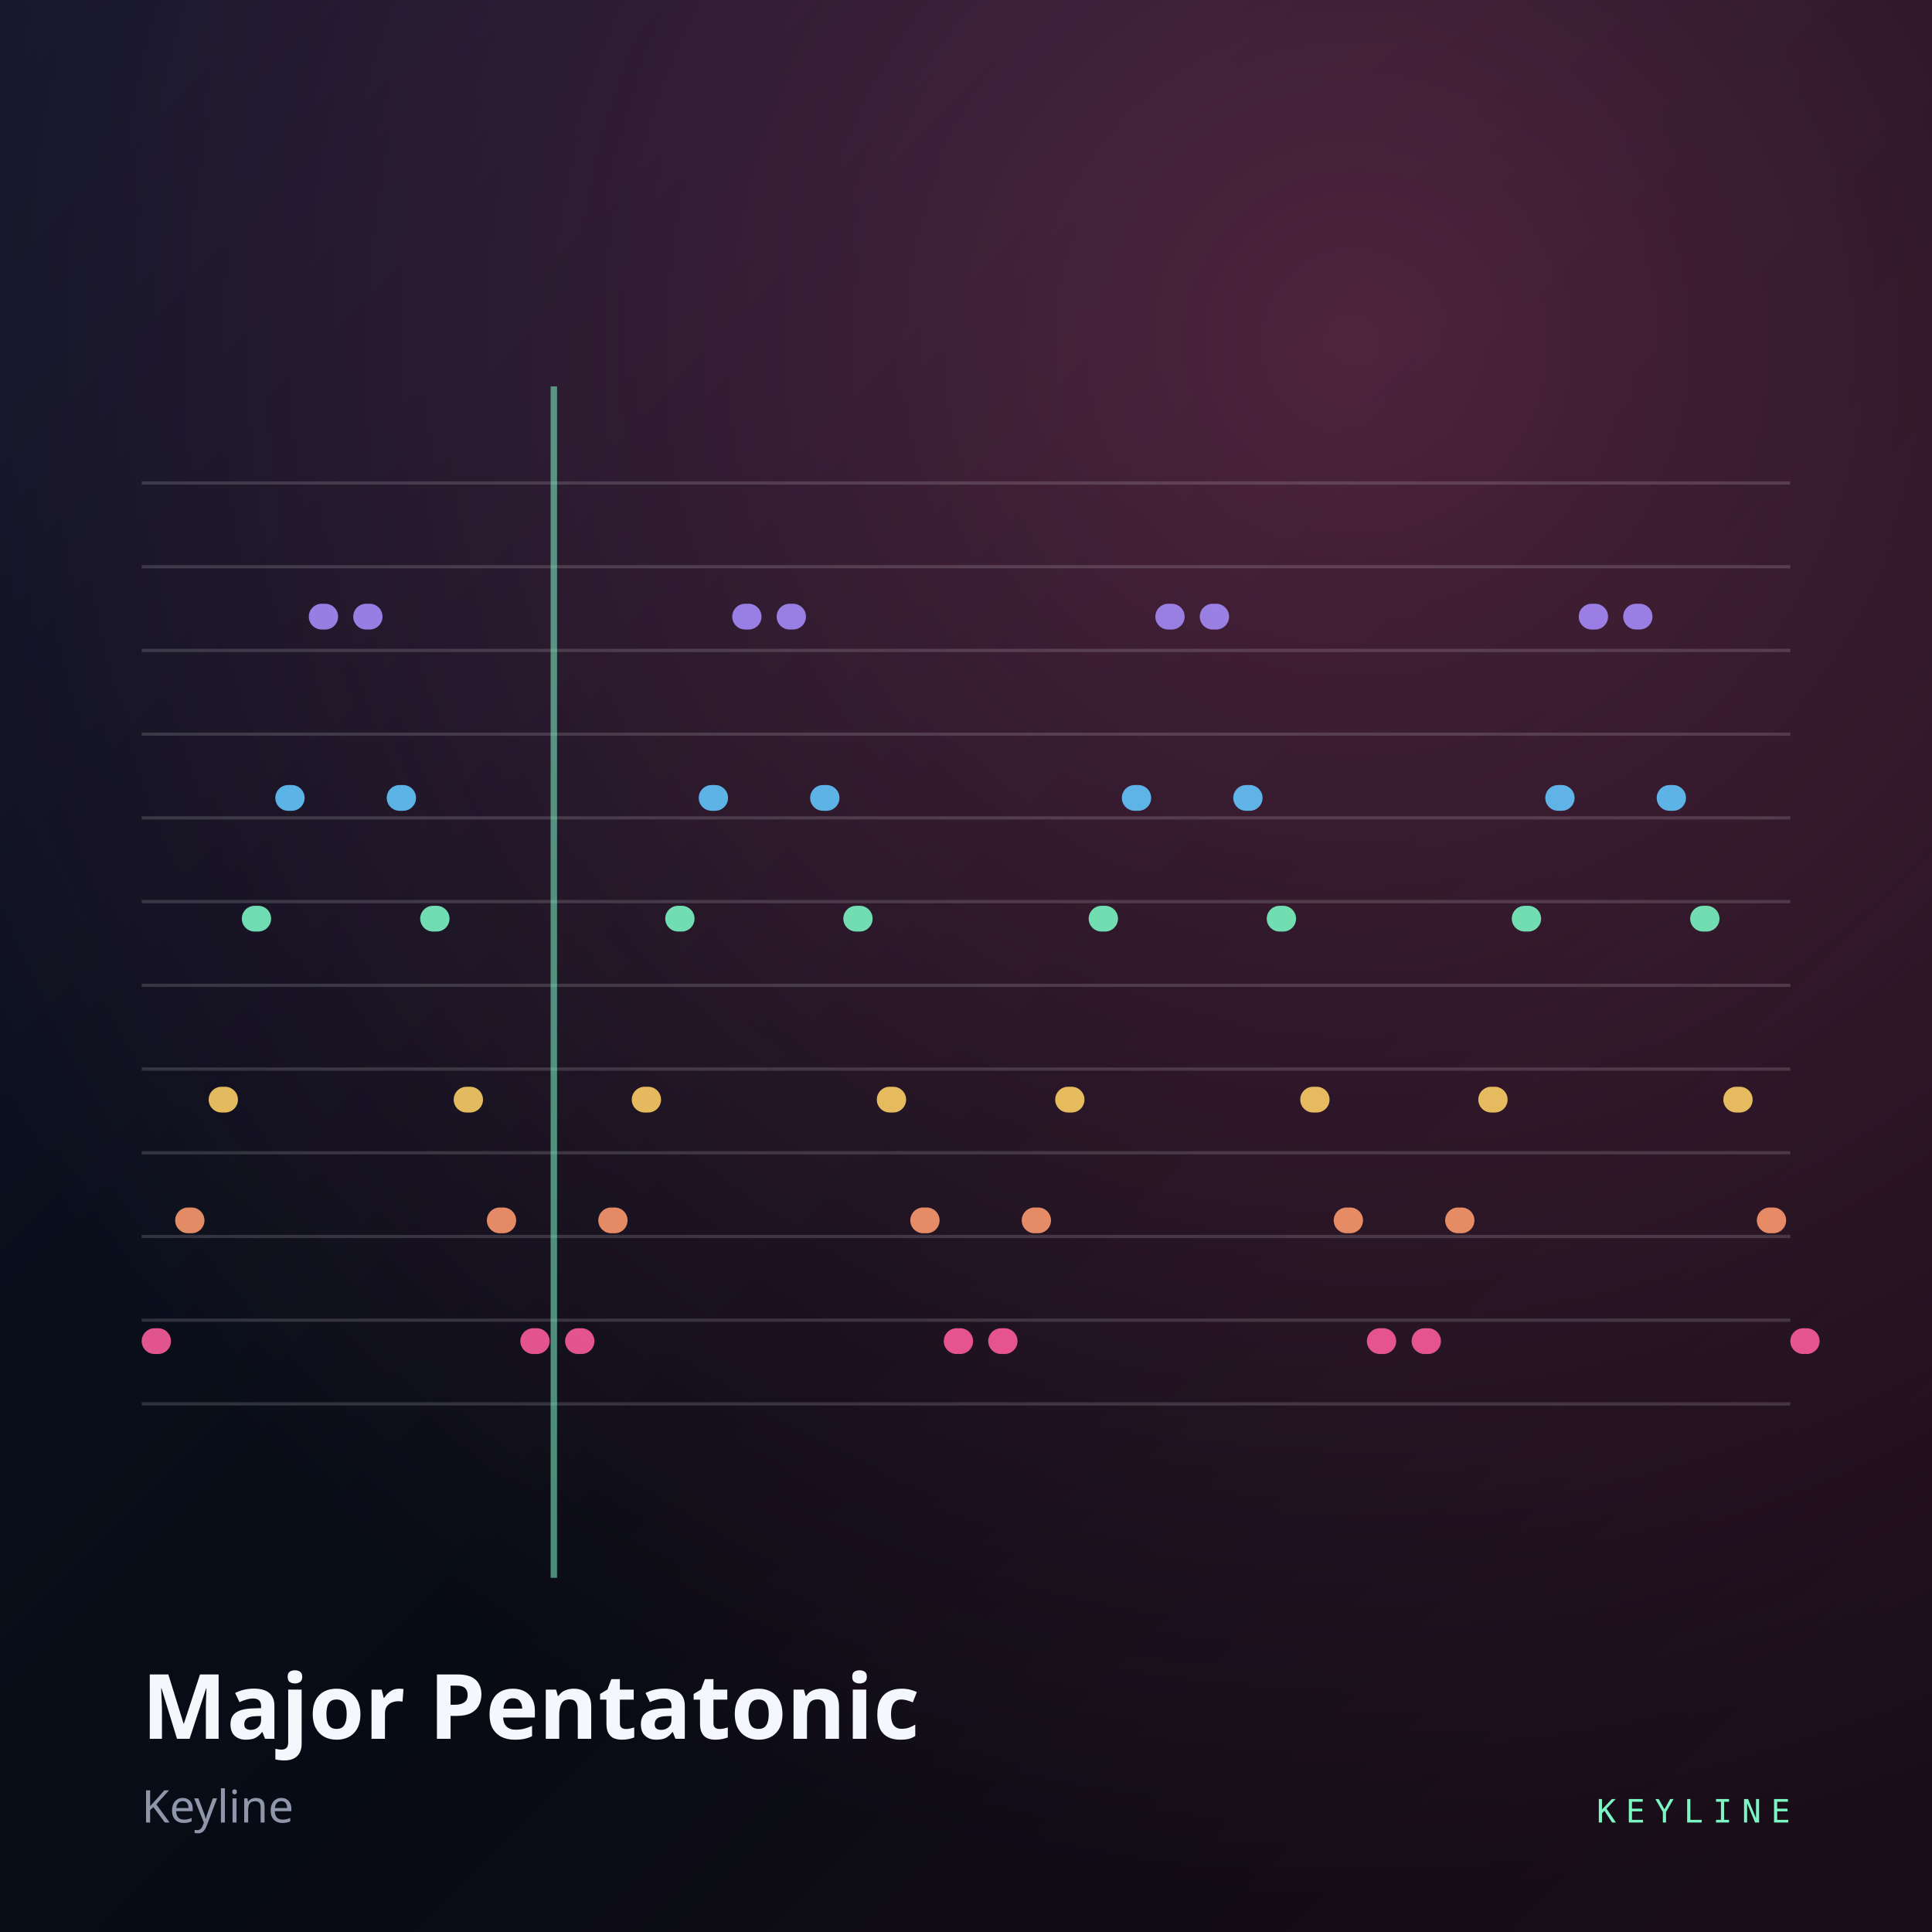
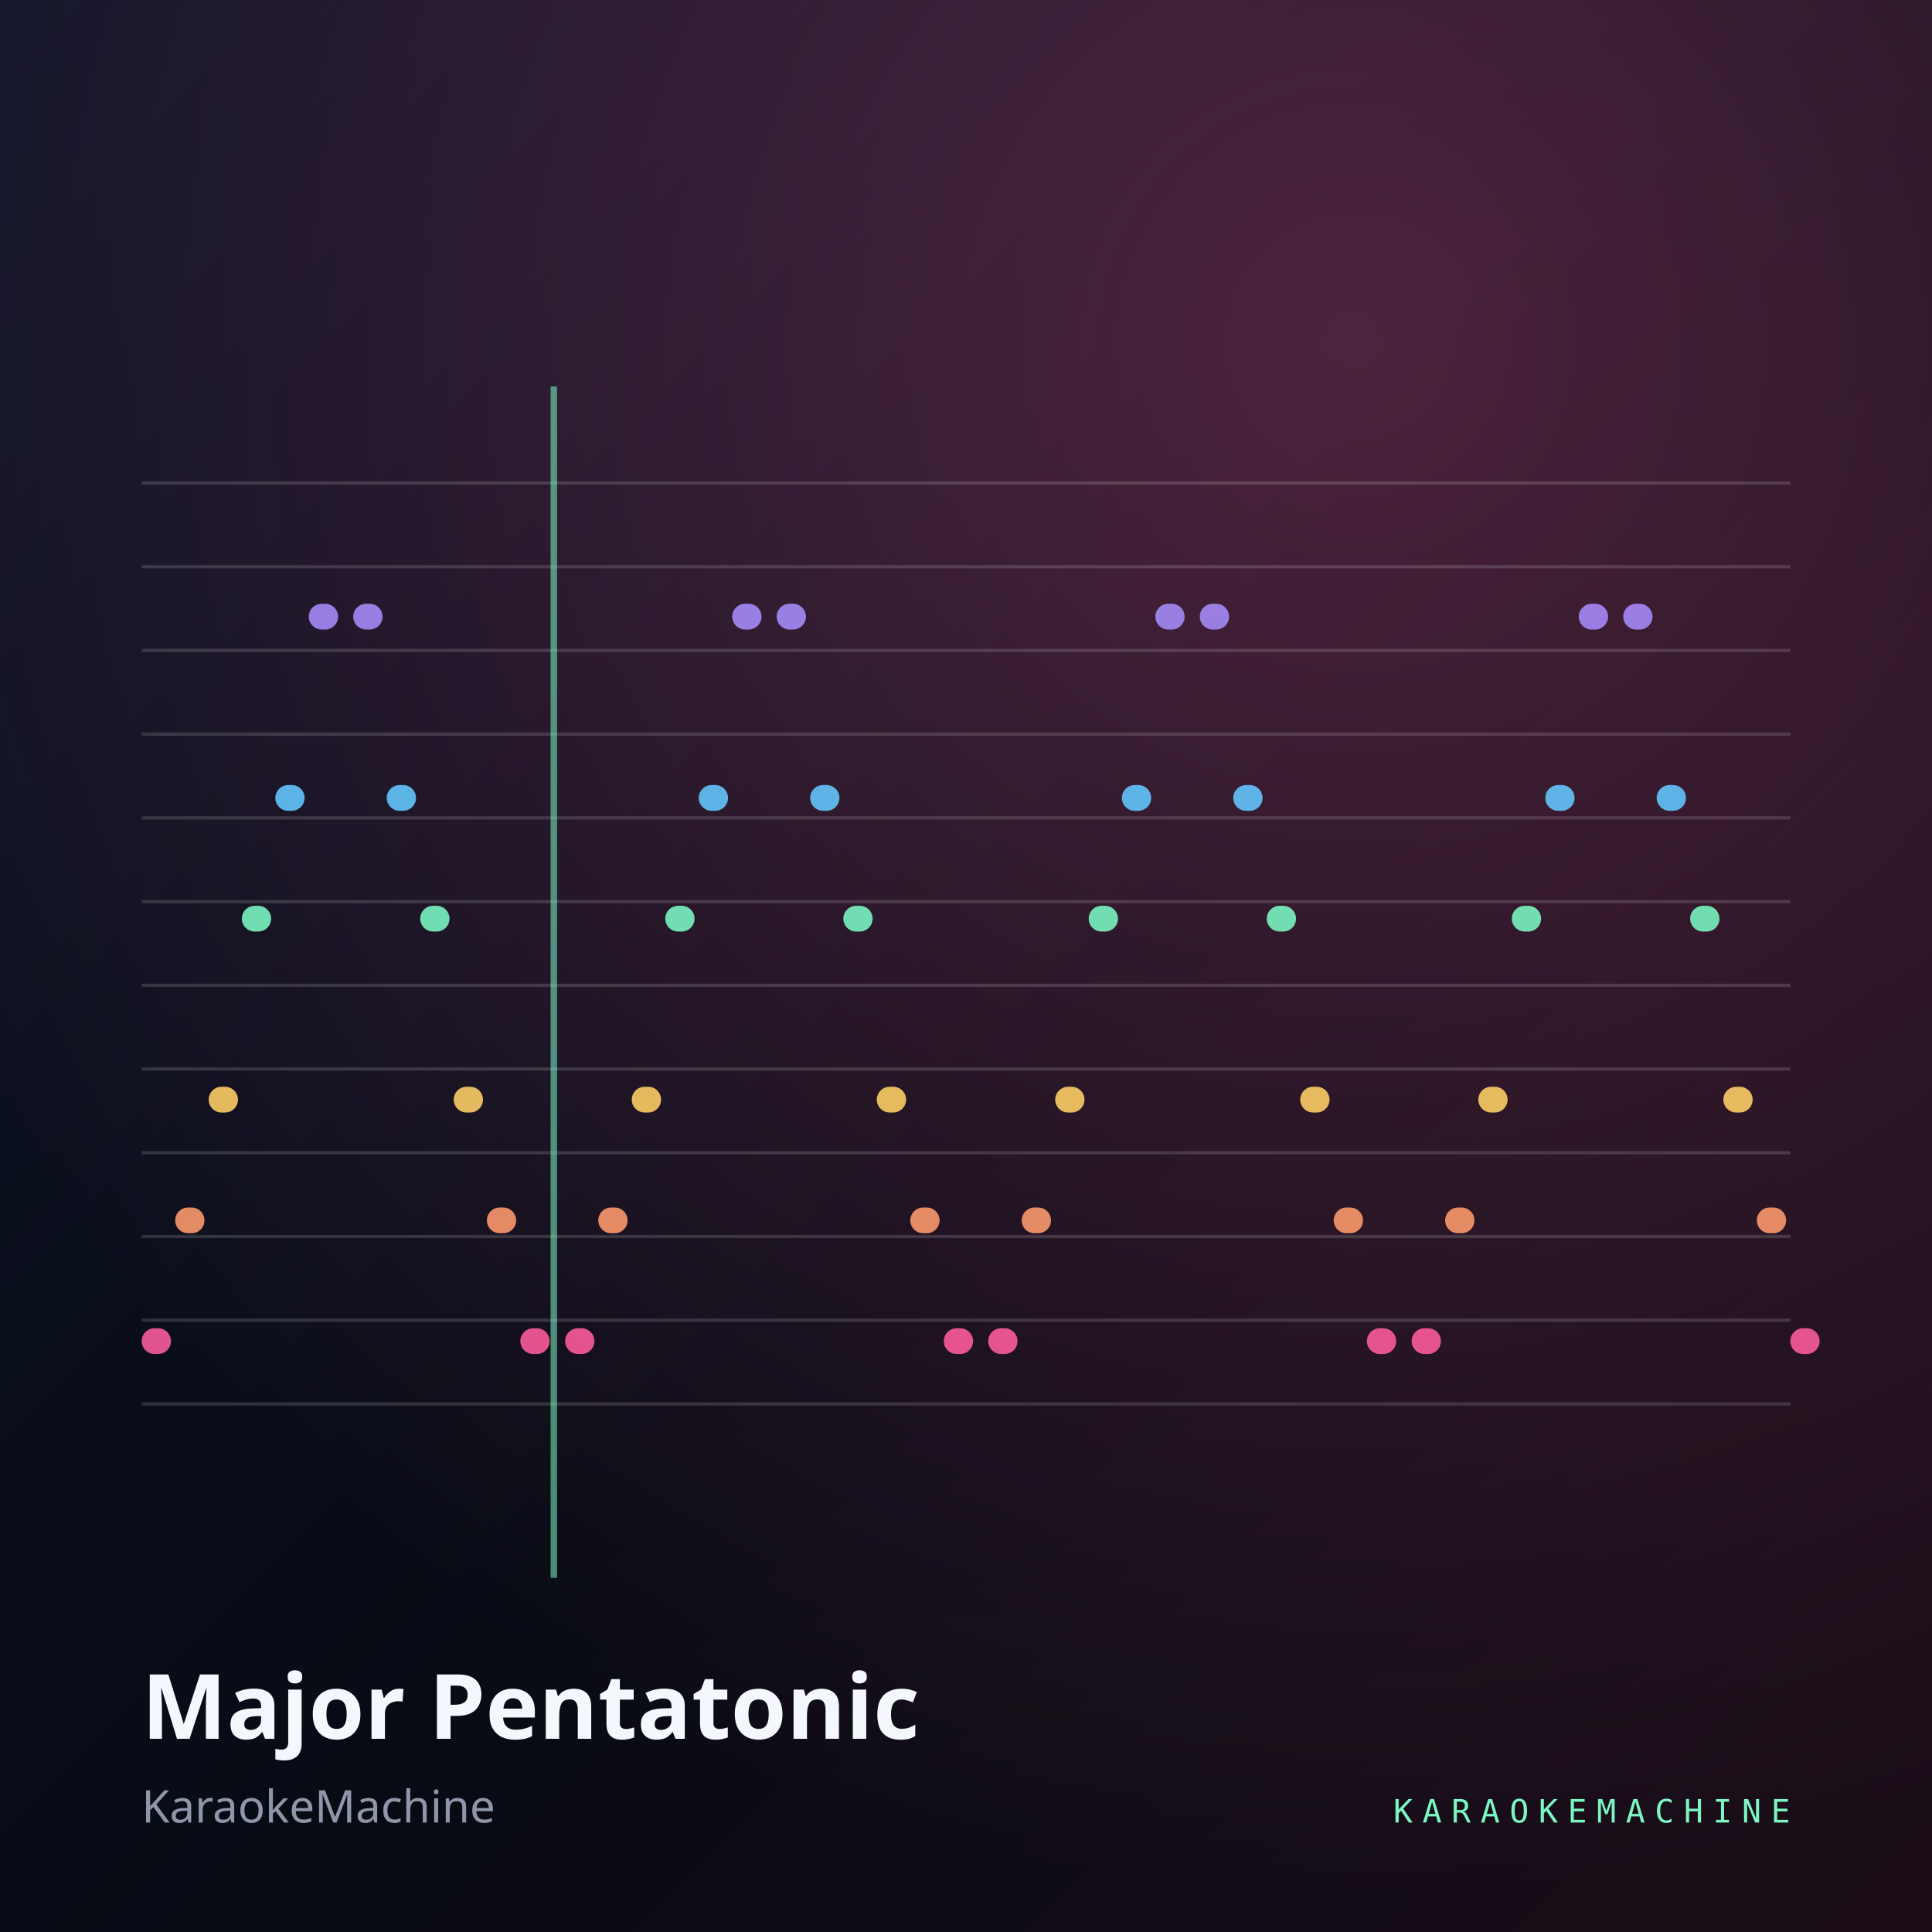
<svg xmlns="http://www.w3.org/2000/svg" width="600" height="600" viewBox="0 0 600 600">
  <defs>
    <linearGradient id="bg" x1="0" y1="0" x2="1" y2="1">
      <stop offset="0" stop-color="#10162a" />
      <stop offset="0.55" stop-color="#070b14" />
      <stop offset="1" stop-color="#1b0d18" />
    </linearGradient>
    <radialGradient id="glow" cx="0.7" cy="0.18" r="0.8">
      <stop offset="0" stop-color="#ff5d9e" stop-opacity="0.28" />
      <stop offset="1" stop-color="#ff5d9e" stop-opacity="0" />
    </radialGradient>
  </defs>
  <rect width="600" height="600" fill="url(#bg)" />
  <rect width="600" height="600" fill="url(#glow)" />
  <g opacity="0.15" stroke="#fff" stroke-width="1">
    <line x1="44" x2="556" y1="150" y2="150" />
    <line x1="44" x2="556" y1="176" y2="176" />
    <line x1="44" x2="556" y1="202" y2="202" />
    <line x1="44" x2="556" y1="228" y2="228" />
    <line x1="44" x2="556" y1="254" y2="254" />
    <line x1="44" x2="556" y1="280" y2="280" />
    <line x1="44" x2="556" y1="306" y2="306" />
    <line x1="44" x2="556" y1="332" y2="332" />
    <line x1="44" x2="556" y1="358" y2="358" />
    <line x1="44" x2="556" y1="384" y2="384" />
    <line x1="44" x2="556" y1="410" y2="410" />
    <line x1="44" x2="556" y1="436" y2="436" />
  </g>
  <line x1="172" y1="120" x2="172" y2="490" stroke="#7cf7c4" stroke-opacity="0.55" stroke-width="2" />
  <rect x="44.0" y="412.5" width="9.1" height="8" rx="4" fill="#ff5d9e" opacity="0.88" />
  <rect x="54.4" y="375.0" width="9.1" height="8" rx="4" fill="#ff9b6e" opacity="0.88" />
  <rect x="64.8" y="337.5" width="9.1" height="8" rx="4" fill="#ffd166" opacity="0.88" />
  <rect x="75.1" y="281.3" width="9.1" height="8" rx="4" fill="#7cf7c4" opacity="0.88" />
  <rect x="85.5" y="243.8" width="9.1" height="8" rx="4" fill="#64c8ff" opacity="0.88" />
  <rect x="95.9" y="187.5" width="9.1" height="8" rx="4" fill="#a78bfa" opacity="0.88" />
  <rect x="109.7" y="187.5" width="9.1" height="8" rx="4" fill="#a78bfa" opacity="0.88" />
  <rect x="120.1" y="243.8" width="9.1" height="8" rx="4" fill="#64c8ff" opacity="0.88" />
  <rect x="130.5" y="281.3" width="9.1" height="8" rx="4" fill="#7cf7c4" opacity="0.88" />
  <rect x="140.9" y="337.5" width="9.1" height="8" rx="4" fill="#ffd166" opacity="0.88" />
  <rect x="151.2" y="375.0" width="9.1" height="8" rx="4" fill="#ff9b6e" opacity="0.88" />
  <rect x="161.6" y="412.5" width="9.1" height="8" rx="4" fill="#ff5d9e" opacity="0.88" />
  <rect x="175.5" y="412.5" width="9.1" height="8" rx="4" fill="#ff5d9e" opacity="0.88" />
  <rect x="185.8" y="375.0" width="9.1" height="8" rx="4" fill="#ff9b6e" opacity="0.88" />
  <rect x="196.2" y="337.5" width="9.1" height="8" rx="4" fill="#ffd166" opacity="0.88" />
  <rect x="206.6" y="281.3" width="9.1" height="8" rx="4" fill="#7cf7c4" opacity="0.88" />
  <rect x="217.0" y="243.8" width="9.1" height="8" rx="4" fill="#64c8ff" opacity="0.88" />
  <rect x="227.4" y="187.5" width="9.1" height="8" rx="4" fill="#a78bfa" opacity="0.88" />
  <rect x="241.2" y="187.5" width="9.1" height="8" rx="4" fill="#a78bfa" opacity="0.88" />
  <rect x="251.6" y="243.8" width="9.1" height="8" rx="4" fill="#64c8ff" opacity="0.88" />
  <rect x="261.9" y="281.3" width="9.1" height="8" rx="4" fill="#7cf7c4" opacity="0.88" />
  <rect x="272.3" y="337.5" width="9.1" height="8" rx="4" fill="#ffd166" opacity="0.88" />
  <rect x="282.7" y="375.0" width="9.1" height="8" rx="4" fill="#ff9b6e" opacity="0.88" />
  <rect x="293.1" y="412.5" width="9.1" height="8" rx="4" fill="#ff5d9e" opacity="0.88" />
  <rect x="306.9" y="412.5" width="9.1" height="8" rx="4" fill="#ff5d9e" opacity="0.88" />
  <rect x="317.3" y="375.0" width="9.1" height="8" rx="4" fill="#ff9b6e" opacity="0.88" />
  <rect x="327.7" y="337.5" width="9.1" height="8" rx="4" fill="#ffd166" opacity="0.88" />
  <rect x="338.1" y="281.3" width="9.1" height="8" rx="4" fill="#7cf7c4" opacity="0.88" />
  <rect x="348.4" y="243.8" width="9.1" height="8" rx="4" fill="#64c8ff" opacity="0.88" />
  <rect x="358.8" y="187.5" width="9.1" height="8" rx="4" fill="#a78bfa" opacity="0.88" />
  <rect x="372.6" y="187.5" width="9.1" height="8" rx="4" fill="#a78bfa" opacity="0.88" />
  <rect x="383.0" y="243.8" width="9.1" height="8" rx="4" fill="#64c8ff" opacity="0.88" />
  <rect x="393.4" y="281.3" width="9.1" height="8" rx="4" fill="#7cf7c4" opacity="0.88" />
  <rect x="403.8" y="337.5" width="9.1" height="8" rx="4" fill="#ffd166" opacity="0.88" />
  <rect x="414.2" y="375.0" width="9.1" height="8" rx="4" fill="#ff9b6e" opacity="0.88" />
  <rect x="424.5" y="412.5" width="9.1" height="8" rx="4" fill="#ff5d9e" opacity="0.88" />
  <rect x="438.4" y="412.5" width="9.1" height="8" rx="4" fill="#ff5d9e" opacity="0.88" />
  <rect x="448.8" y="375.0" width="9.1" height="8" rx="4" fill="#ff9b6e" opacity="0.88" />
  <rect x="459.1" y="337.5" width="9.1" height="8" rx="4" fill="#ffd166" opacity="0.88" />
  <rect x="469.5" y="281.3" width="9.1" height="8" rx="4" fill="#7cf7c4" opacity="0.88" />
  <rect x="479.9" y="243.8" width="9.1" height="8" rx="4" fill="#64c8ff" opacity="0.88" />
  <rect x="490.3" y="187.5" width="9.1" height="8" rx="4" fill="#a78bfa" opacity="0.88" />
  <rect x="504.1" y="187.5" width="9.1" height="8" rx="4" fill="#a78bfa" opacity="0.88" />
  <rect x="514.5" y="243.8" width="9.1" height="8" rx="4" fill="#64c8ff" opacity="0.88" />
  <rect x="524.9" y="281.3" width="9.1" height="8" rx="4" fill="#7cf7c4" opacity="0.88" />
  <rect x="535.2" y="337.5" width="9.1" height="8" rx="4" fill="#ffd166" opacity="0.88" />
  <rect x="545.6" y="375.0" width="9.1" height="8" rx="4" fill="#ff9b6e" opacity="0.88" />
  <rect x="556.0" y="412.5" width="9.1" height="8" rx="4" fill="#ff5d9e" opacity="0.88" />
  <text x="44" y="540" fill="#f4f7fb" font-family="sans-serif" font-size="28" font-weight="700">Major Pentatonic</text>
-   <text x="44" y="566" fill="#8e96aa" font-family="sans-serif" font-size="14">Keyline</text>
-   <text x="556" y="566" text-anchor="end" fill="#7cf7c4" font-family="monospace" font-size="10" letter-spacing="3">KEYLINE</text>
+   <text x="44" y="566" fill="#8e96aa" font-family="sans-serif" font-size="14">KaraokeMachine</text>
+   <text x="556" y="566" text-anchor="end" fill="#7cf7c4" font-family="monospace" font-size="10" letter-spacing="3">KARAOKEMACHINE</text>
</svg>
